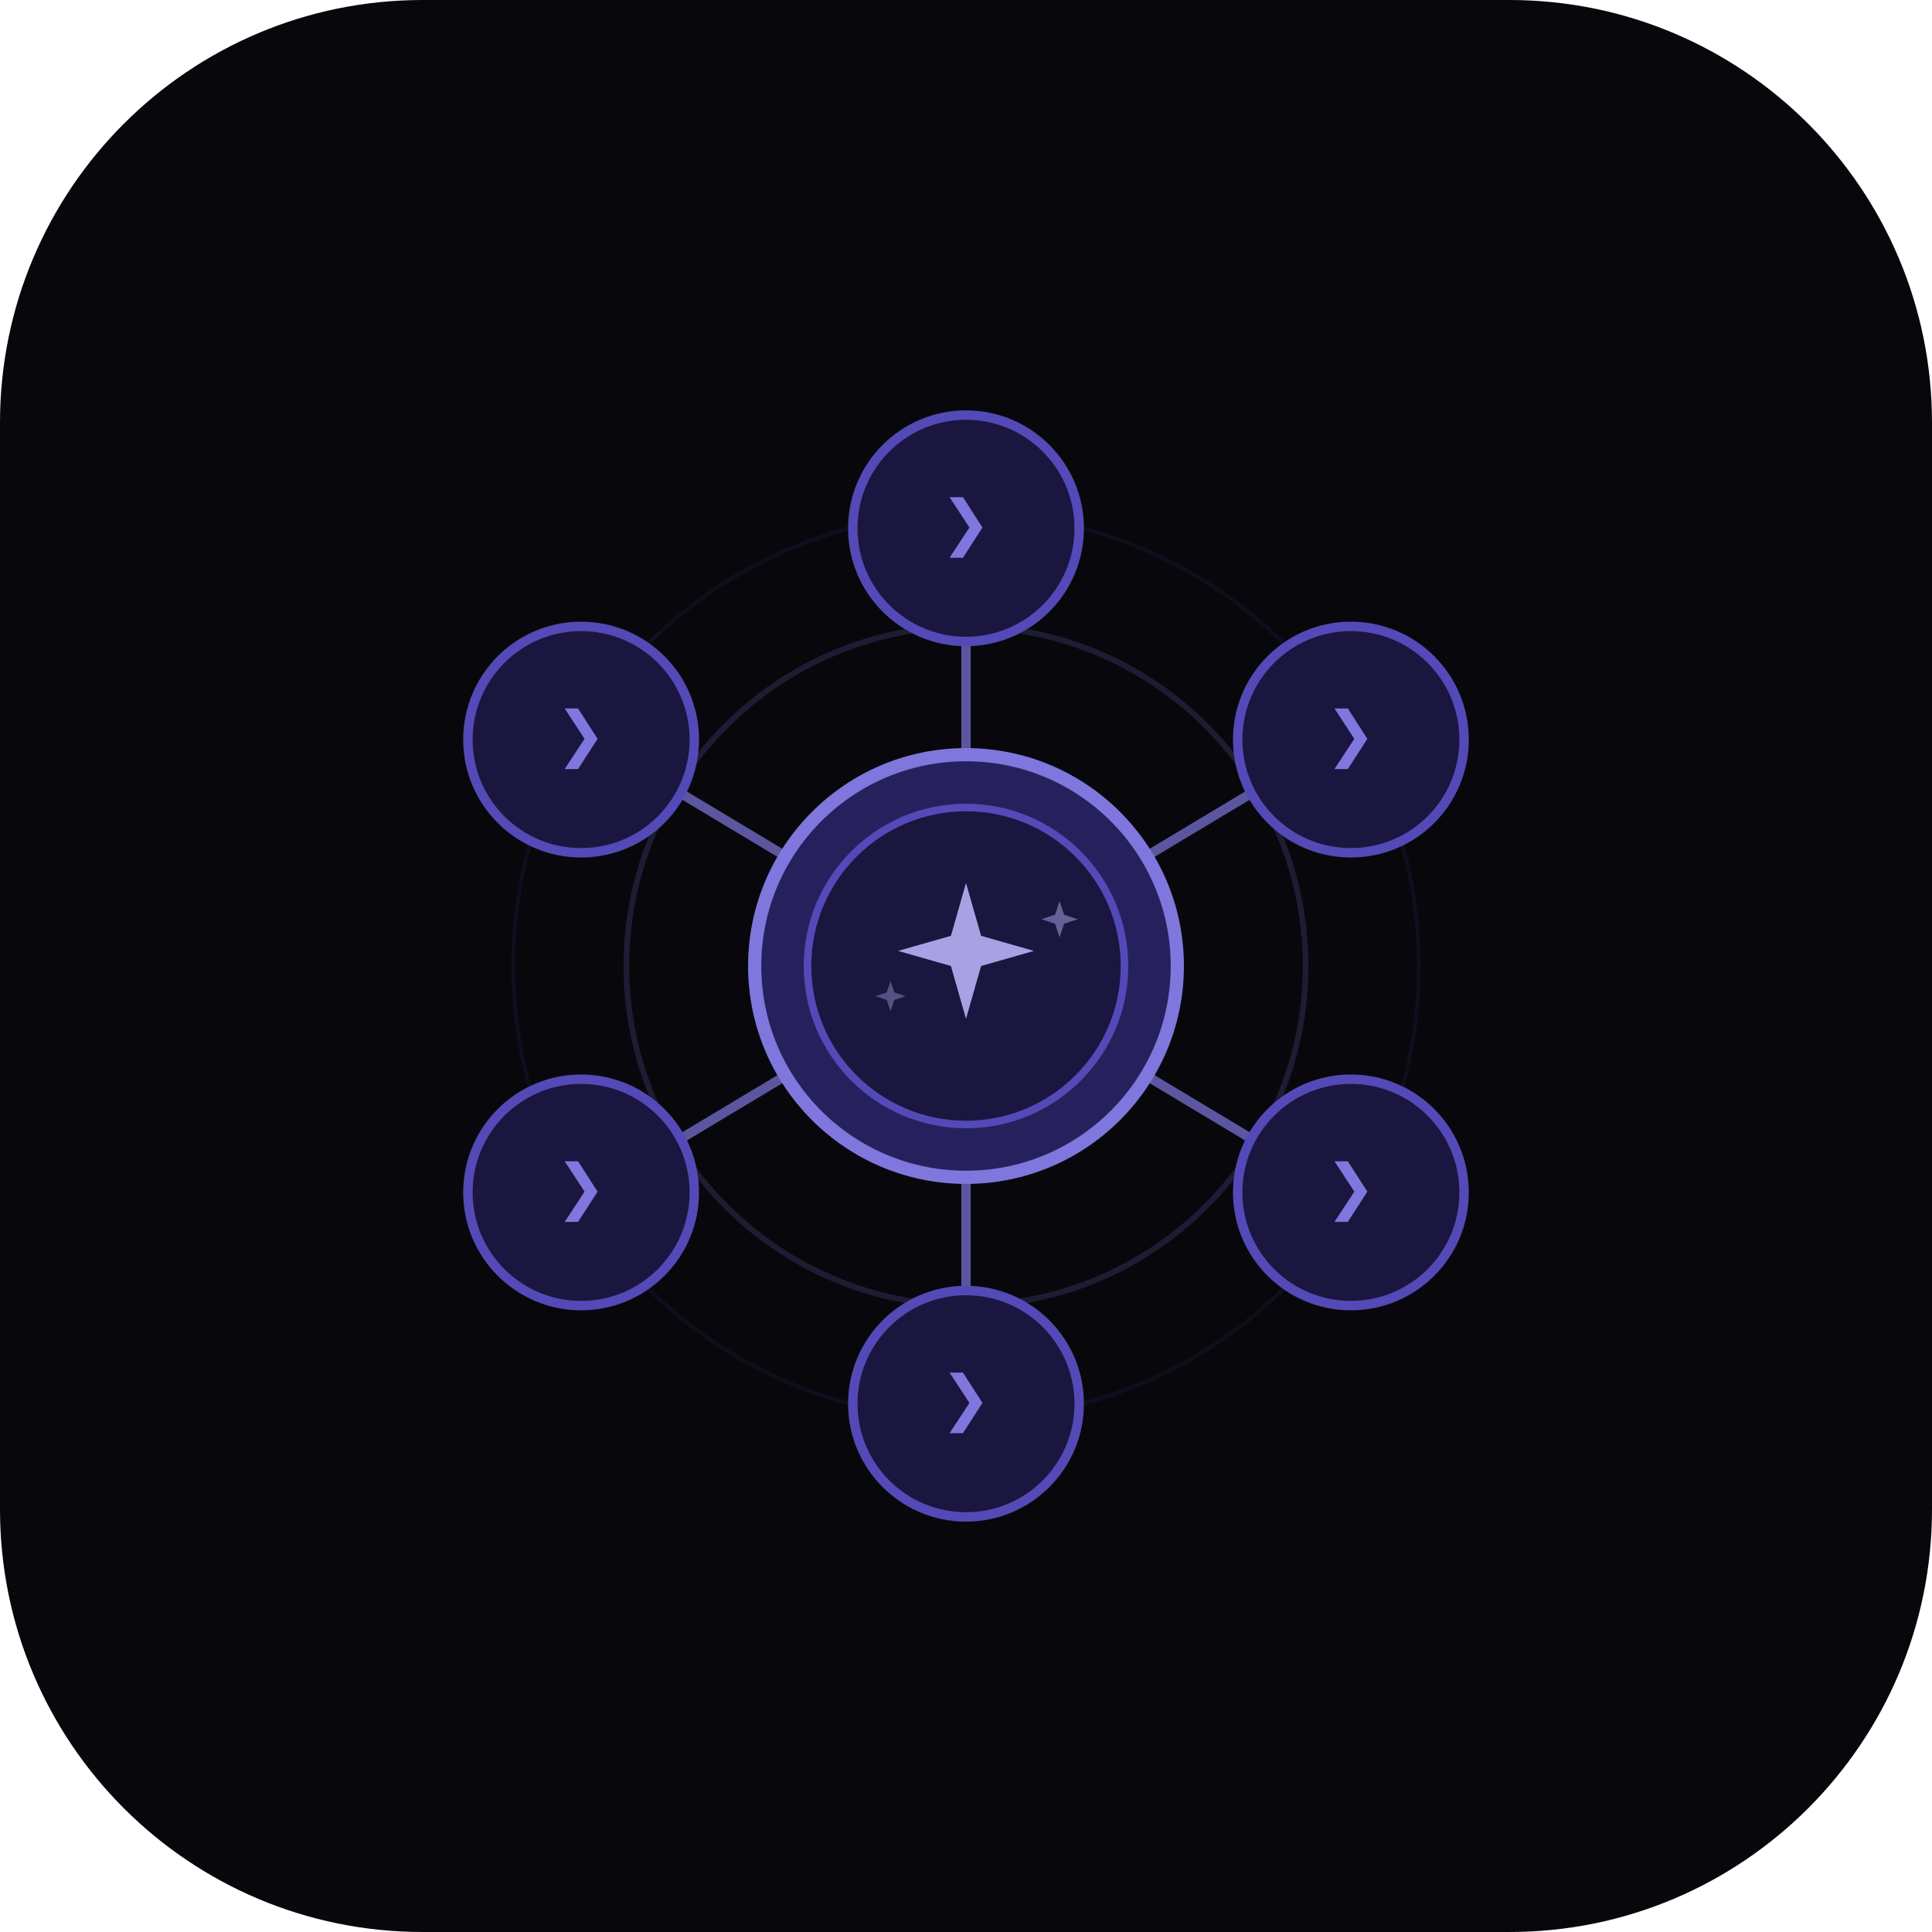
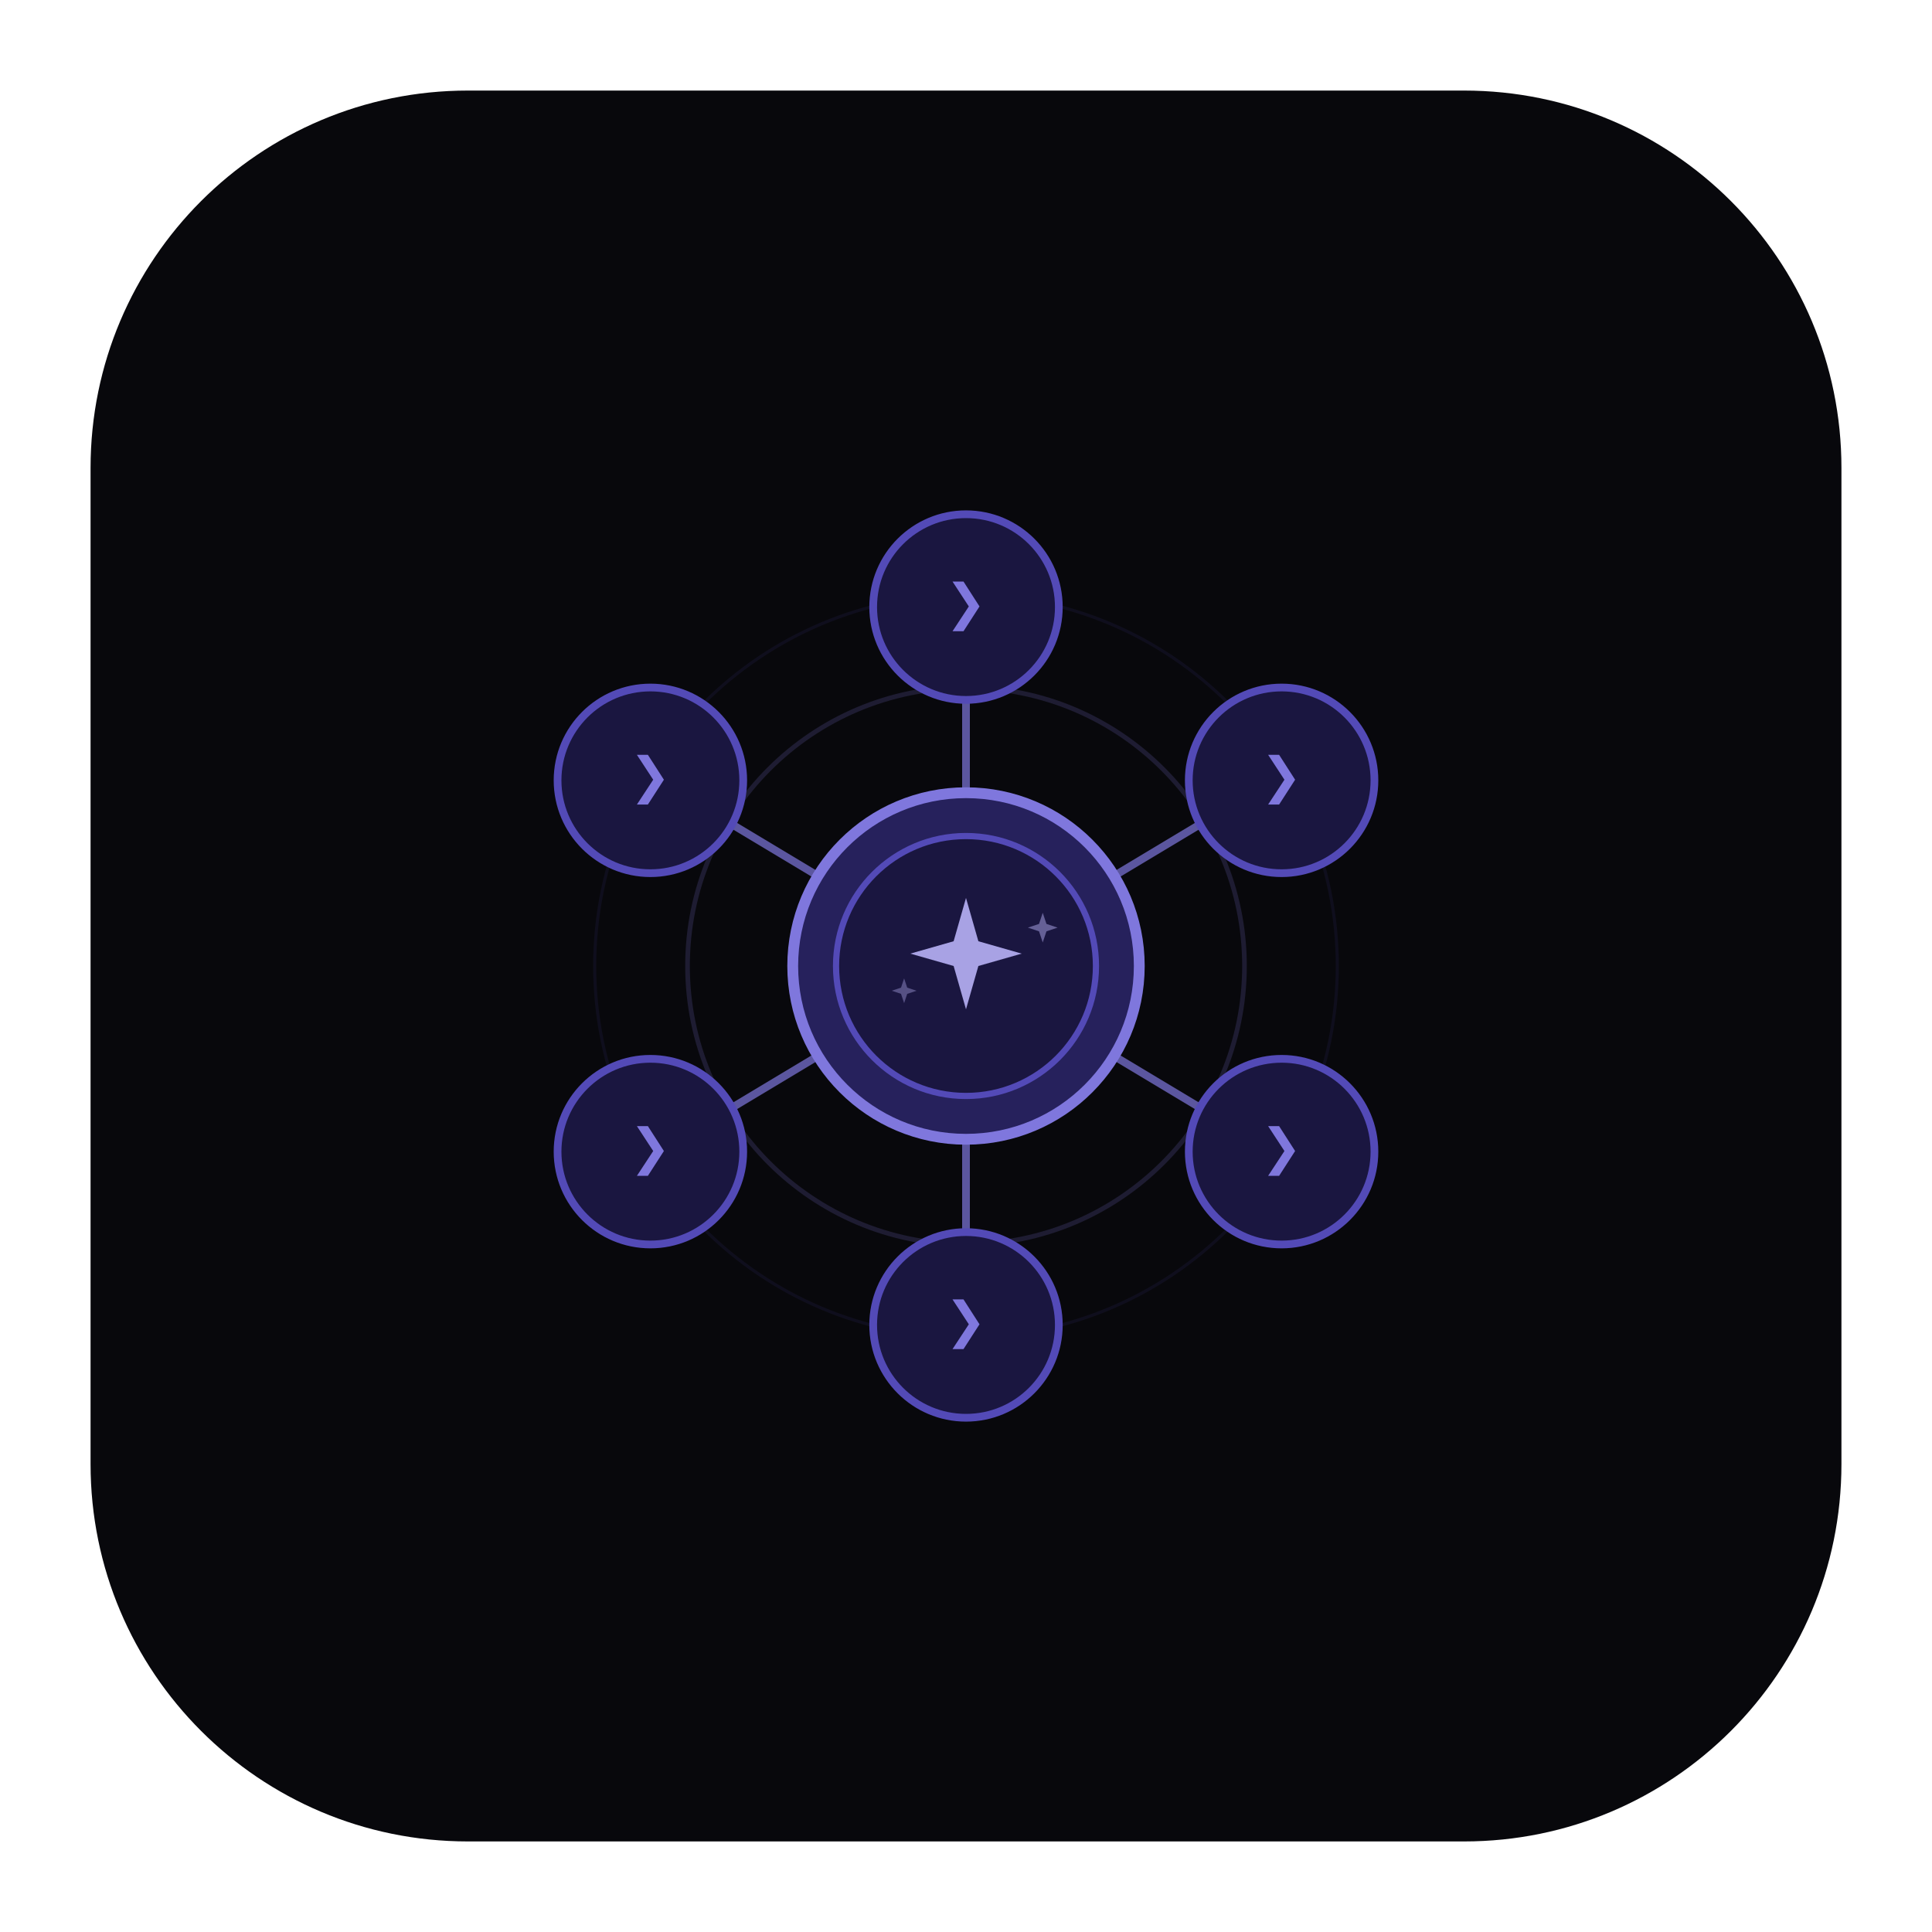
<svg xmlns="http://www.w3.org/2000/svg" width="1024" height="1024" viewBox="0 0 512 512">
-   <rect width="512" height="512" rx="112" fill="#08080C" />
-   <circle cx="256" cy="256" r="90" fill="none" stroke="#7F77DD" stroke-width="1.5" opacity="0.18" />
-   <circle cx="256" cy="256" r="120" fill="none" stroke="#534AB7" stroke-width="1" opacity="0.1" />
-   <line x1="256" y1="201" x2="256" y2="156" stroke="#7F77DD" stroke-width="2.5" opacity="0.7" />
-   <line x1="302" y1="228" x2="342" y2="204" stroke="#7F77DD" stroke-width="2.5" opacity="0.7" />
-   <line x1="302" y1="284" x2="342" y2="308" stroke="#7F77DD" stroke-width="2.5" opacity="0.7" />
-   <line x1="256" y1="311" x2="256" y2="356" stroke="#7F77DD" stroke-width="2.5" opacity="0.7" />
-   <line x1="210" y1="284" x2="170" y2="308" stroke="#7F77DD" stroke-width="2.5" opacity="0.7" />
-   <line x1="210" y1="228" x2="170" y2="204" stroke="#7F77DD" stroke-width="2.5" opacity="0.7" />
-   <circle cx="256" cy="140" r="30" fill="#1a1640" stroke="#534AB7" stroke-width="2.5" />
-   <text x="256" y="146" text-anchor="middle" font-family="monospace" font-size="22" font-weight="bold" fill="#7F77DD">❯</text>
-   <circle cx="358" cy="196" r="30" fill="#1a1640" stroke="#534AB7" stroke-width="2.5" />
-   <text x="358" y="202" text-anchor="middle" font-family="monospace" font-size="22" font-weight="bold" fill="#7F77DD">❯</text>
-   <circle cx="358" cy="316" r="30" fill="#1a1640" stroke="#534AB7" stroke-width="2.5" />
-   <text x="358" y="322" text-anchor="middle" font-family="monospace" font-size="22" font-weight="bold" fill="#7F77DD">❯</text>
-   <circle cx="256" cy="372" r="30" fill="#1a1640" stroke="#534AB7" stroke-width="2.5" />
-   <text x="256" y="378" text-anchor="middle" font-family="monospace" font-size="22" font-weight="bold" fill="#7F77DD">❯</text>
-   <circle cx="154" cy="316" r="30" fill="#1a1640" stroke="#534AB7" stroke-width="2.5" />
-   <text x="154" y="322" text-anchor="middle" font-family="monospace" font-size="22" font-weight="bold" fill="#7F77DD">❯</text>
-   <circle cx="154" cy="196" r="30" fill="#1a1640" stroke="#534AB7" stroke-width="2.5" />
-   <text x="154" y="202" text-anchor="middle" font-family="monospace" font-size="22" font-weight="bold" fill="#7F77DD">❯</text>
-   <circle cx="256" cy="256" r="56" fill="#26215C" stroke="#7F77DD" stroke-width="3.5" />
-   <circle cx="256" cy="256" r="42" fill="#1a1640" stroke="#534AB7" stroke-width="2" />
-   <g fill="#AFA9EC">
-     <path d="M256 234 L260 248 L274 252 L260 256 L256 270 L252 256 L238 252 L252 248 Z" opacity="0.95" />
-     <path d="M272 238 L274 244 L280 246 L274 248 L272 254 L270 248 L264 246 L270 244 Z" opacity="0.5" transform="scale(0.6) translate(196 160)" />
-     <path d="M240 260 L242 266 L248 268 L242 270 L240 276 L238 270 L232 268 L238 266 Z" opacity="0.4" transform="scale(0.5) translate(232 260)" />
+   <rect x="24" y="24" width="464" height="464" rx="100" fill="#08080C" />
+   <g transform="translate(256 256) scale(0.82) translate(-256 -256)">
+     <circle cx="256" cy="256" r="90" fill="none" stroke="#7F77DD" stroke-width="1.5" opacity="0.18" />
+     <circle cx="256" cy="256" r="120" fill="none" stroke="#534AB7" stroke-width="1" opacity="0.1" />
+     <line x1="256" y1="201" x2="256" y2="156" stroke="#7F77DD" stroke-width="2.5" opacity="0.7" />
+     <line x1="302" y1="228" x2="342" y2="204" stroke="#7F77DD" stroke-width="2.5" opacity="0.7" />
+     <line x1="302" y1="284" x2="342" y2="308" stroke="#7F77DD" stroke-width="2.5" opacity="0.7" />
+     <line x1="256" y1="311" x2="256" y2="356" stroke="#7F77DD" stroke-width="2.5" opacity="0.7" />
+     <line x1="210" y1="284" x2="170" y2="308" stroke="#7F77DD" stroke-width="2.5" opacity="0.7" />
+     <line x1="210" y1="228" x2="170" y2="204" stroke="#7F77DD" stroke-width="2.5" opacity="0.7" />
+     <circle cx="256" cy="140" r="30" fill="#1a1640" stroke="#534AB7" stroke-width="2.5" />
+     <text x="256" y="146" text-anchor="middle" font-family="monospace" font-size="22" font-weight="bold" fill="#7F77DD">❯</text>
+     <circle cx="358" cy="196" r="30" fill="#1a1640" stroke="#534AB7" stroke-width="2.5" />
+     <text x="358" y="202" text-anchor="middle" font-family="monospace" font-size="22" font-weight="bold" fill="#7F77DD">❯</text>
+     <circle cx="358" cy="316" r="30" fill="#1a1640" stroke="#534AB7" stroke-width="2.5" />
+     <text x="358" y="322" text-anchor="middle" font-family="monospace" font-size="22" font-weight="bold" fill="#7F77DD">❯</text>
+     <circle cx="256" cy="372" r="30" fill="#1a1640" stroke="#534AB7" stroke-width="2.5" />
+     <text x="256" y="378" text-anchor="middle" font-family="monospace" font-size="22" font-weight="bold" fill="#7F77DD">❯</text>
+     <circle cx="154" cy="316" r="30" fill="#1a1640" stroke="#534AB7" stroke-width="2.5" />
+     <text x="154" y="322" text-anchor="middle" font-family="monospace" font-size="22" font-weight="bold" fill="#7F77DD">❯</text>
+     <circle cx="154" cy="196" r="30" fill="#1a1640" stroke="#534AB7" stroke-width="2.5" />
+     <text x="154" y="202" text-anchor="middle" font-family="monospace" font-size="22" font-weight="bold" fill="#7F77DD">❯</text>
+     <circle cx="256" cy="256" r="56" fill="#26215C" stroke="#7F77DD" stroke-width="3.5" />
+     <circle cx="256" cy="256" r="42" fill="#1a1640" stroke="#534AB7" stroke-width="2" />
+     <g fill="#AFA9EC">
+       <path d="M256 234 L260 248 L274 252 L260 256 L256 270 L252 256 L238 252 L252 248 Z" opacity="0.95" />
+       <path d="M272 238 L274 244 L280 246 L274 248 L272 254 L270 248 L264 246 L270 244 Z" opacity="0.5" transform="scale(0.6) translate(196 160)" />
+       <path d="M240 260 L242 266 L248 268 L242 270 L240 276 L238 270 L232 268 L238 266 Z" opacity="0.4" transform="scale(0.5) translate(232 260)" />
+     </g>
  </g>
</svg>
